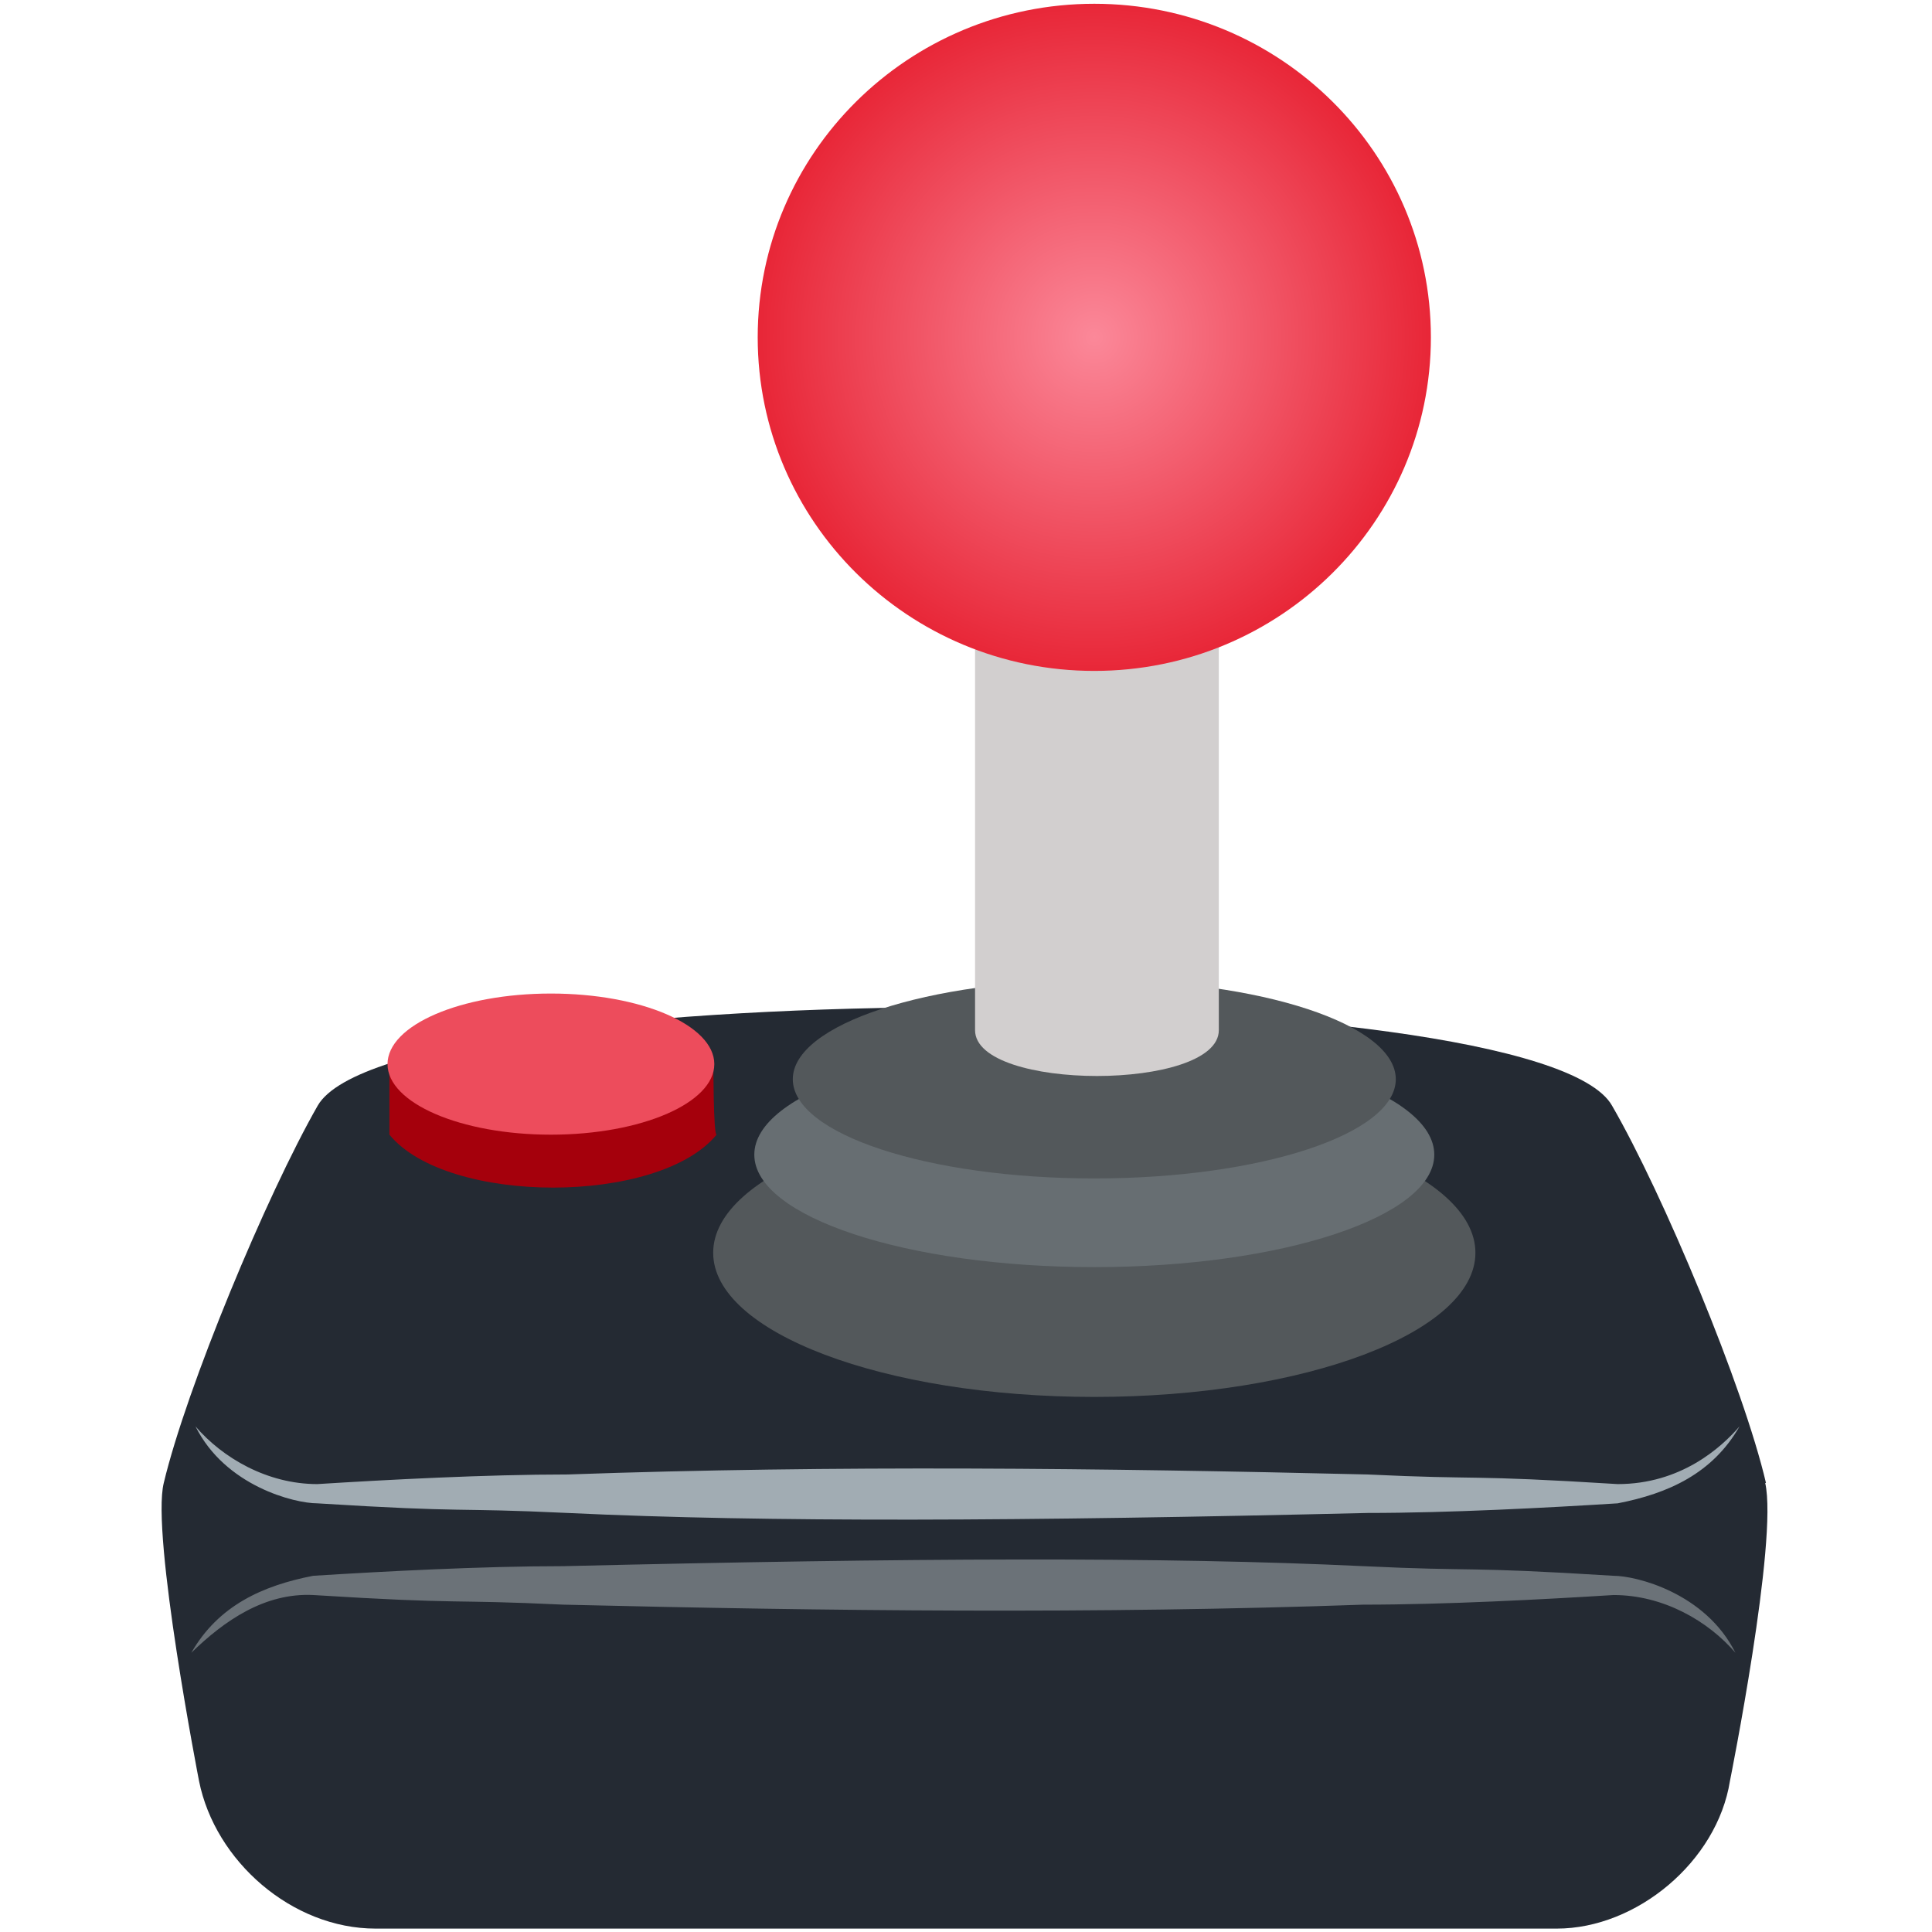
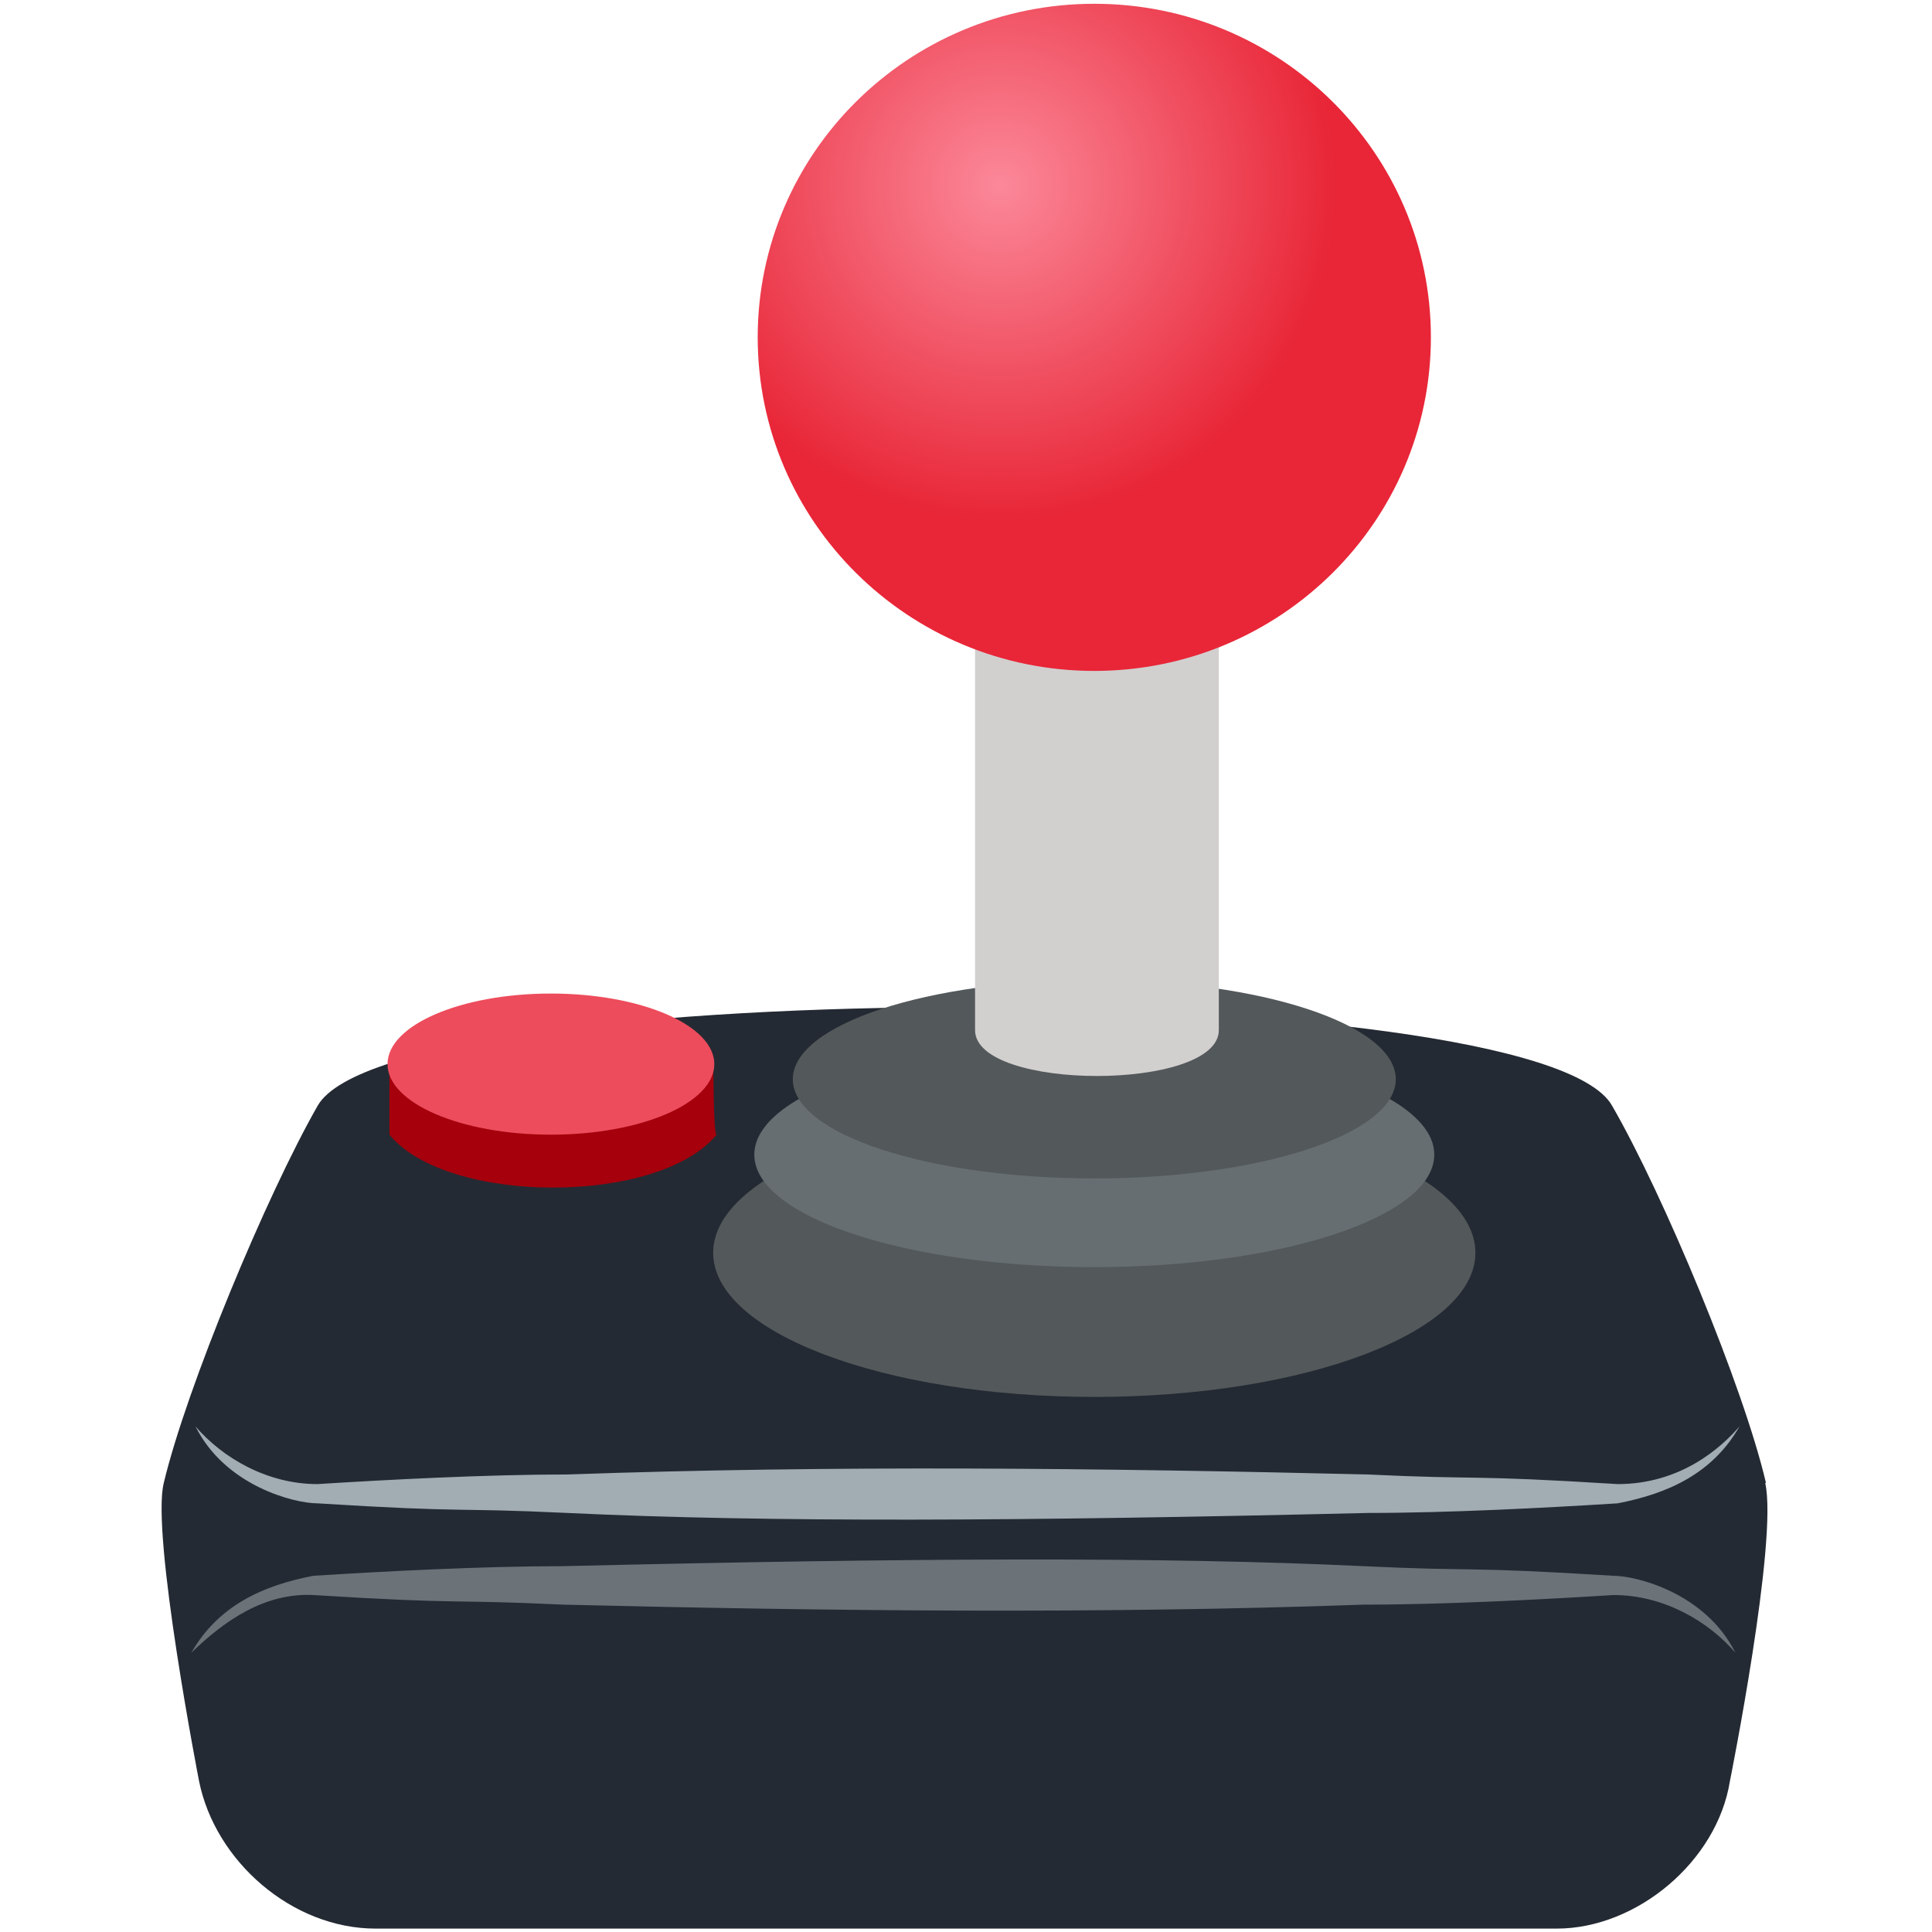
<svg xmlns="http://www.w3.org/2000/svg" width="512" height="512" version="1.1" viewBox="0 0 512 512">
  <defs>
-     <radialGradient id="a" cx="290" cy="89.4" r="89.2" gradientUnits="userSpaceOnUse">
+     <radialGradient id="a" cx="265" cy="49.1" r="89.2" gradientUnits="userSpaceOnUse">
      <stop style="stop-color:#fb8899" offset="0" />
      <stop style="stop-color:#e82637" offset="1" />
    </radialGradient>
  </defs>
  <path d="m468 393c-5.95-25.5-27.2-76.5-40.8-100-19.6-34.8-323-34.8-343 0-13.6 23.8-34.8 74.8-40.8 100-3.4 13.6 9.35 79 9.35 79 4.25 21.2 24.6 39.1 46.8 39.1h313c21.2 0 42.5-17.8 45.9-39.1 0 0 12.8-63.8 9.35-79" fill="#242a33" />
  <path d="m461 378c-7.15 12.5-18.9 17.8-32.3 20.4-18.5 1.16-44.6 2.55-66.3 2.55-91.5 2.18-159 2.53-212 0-30.9-1.47-25.6-5e-3 -66.3-2.55-6.05 0-24.4-4.57-32.3-20.4 7.14 8.33 19 15.3 32.3 15.3 18.5-1.16 44.6-2.55 66.3-2.55 70.8-2.51 142-1.68 212 0 30.9 1.47 25.6 5e-3 66.3 2.55 16.7 0 27.4-9.62 32.3-15.3" fill="#a1acb3" />
  <path d="m50.7 438c7.15-12.5 18.9-17.8 32.3-20.4 18.5-1.16 44.6-2.55 66.3-2.55 91.5-2.18 159-2.53 212 0 30.9 1.47 25.6 5e-3 66.3 2.55 6.05 0 24.4 4.57 32.3 20.4-7.14-8.33-19-15.3-32.3-15.3-18.5 1.16-44.6 2.55-66.3 2.55-70.8 2.51-142 1.68-212 0-30.9-1.47-25.6-5e-3 -66.3-2.55-12.8-0.631-23.5 6.73-32.3 15.3" fill="#6b7278" />
  <ellipse cx="290" cy="332" rx="101" ry="38.2" fill="#53585b" />
  <ellipse cx="290" cy="306" rx="90.1" ry="29.8" fill="#676e72" />
  <ellipse cx="290" cy="286" rx="79.9" ry="26.3" fill="#53585b" />
  <path d="m323 129h-64.6v144c0 16.2 64.6 16.2 64.6 0v-144" fill="#d2cfcf" />
  <ellipse cx="290" cy="89.4" rx="89.2" ry="88.4" fill="url(#a)" />
  <path d="m189 282h-85.8v18.7c15.3 18.7 71.4 18.7 86.7 0-0.85 0-0.85-18.7-0.85-18.7" fill="#a5000c" />
  <ellipse cx="146" cy="282" rx="43.3" ry="18.7" fill="#ed4c5c" />
</svg>
